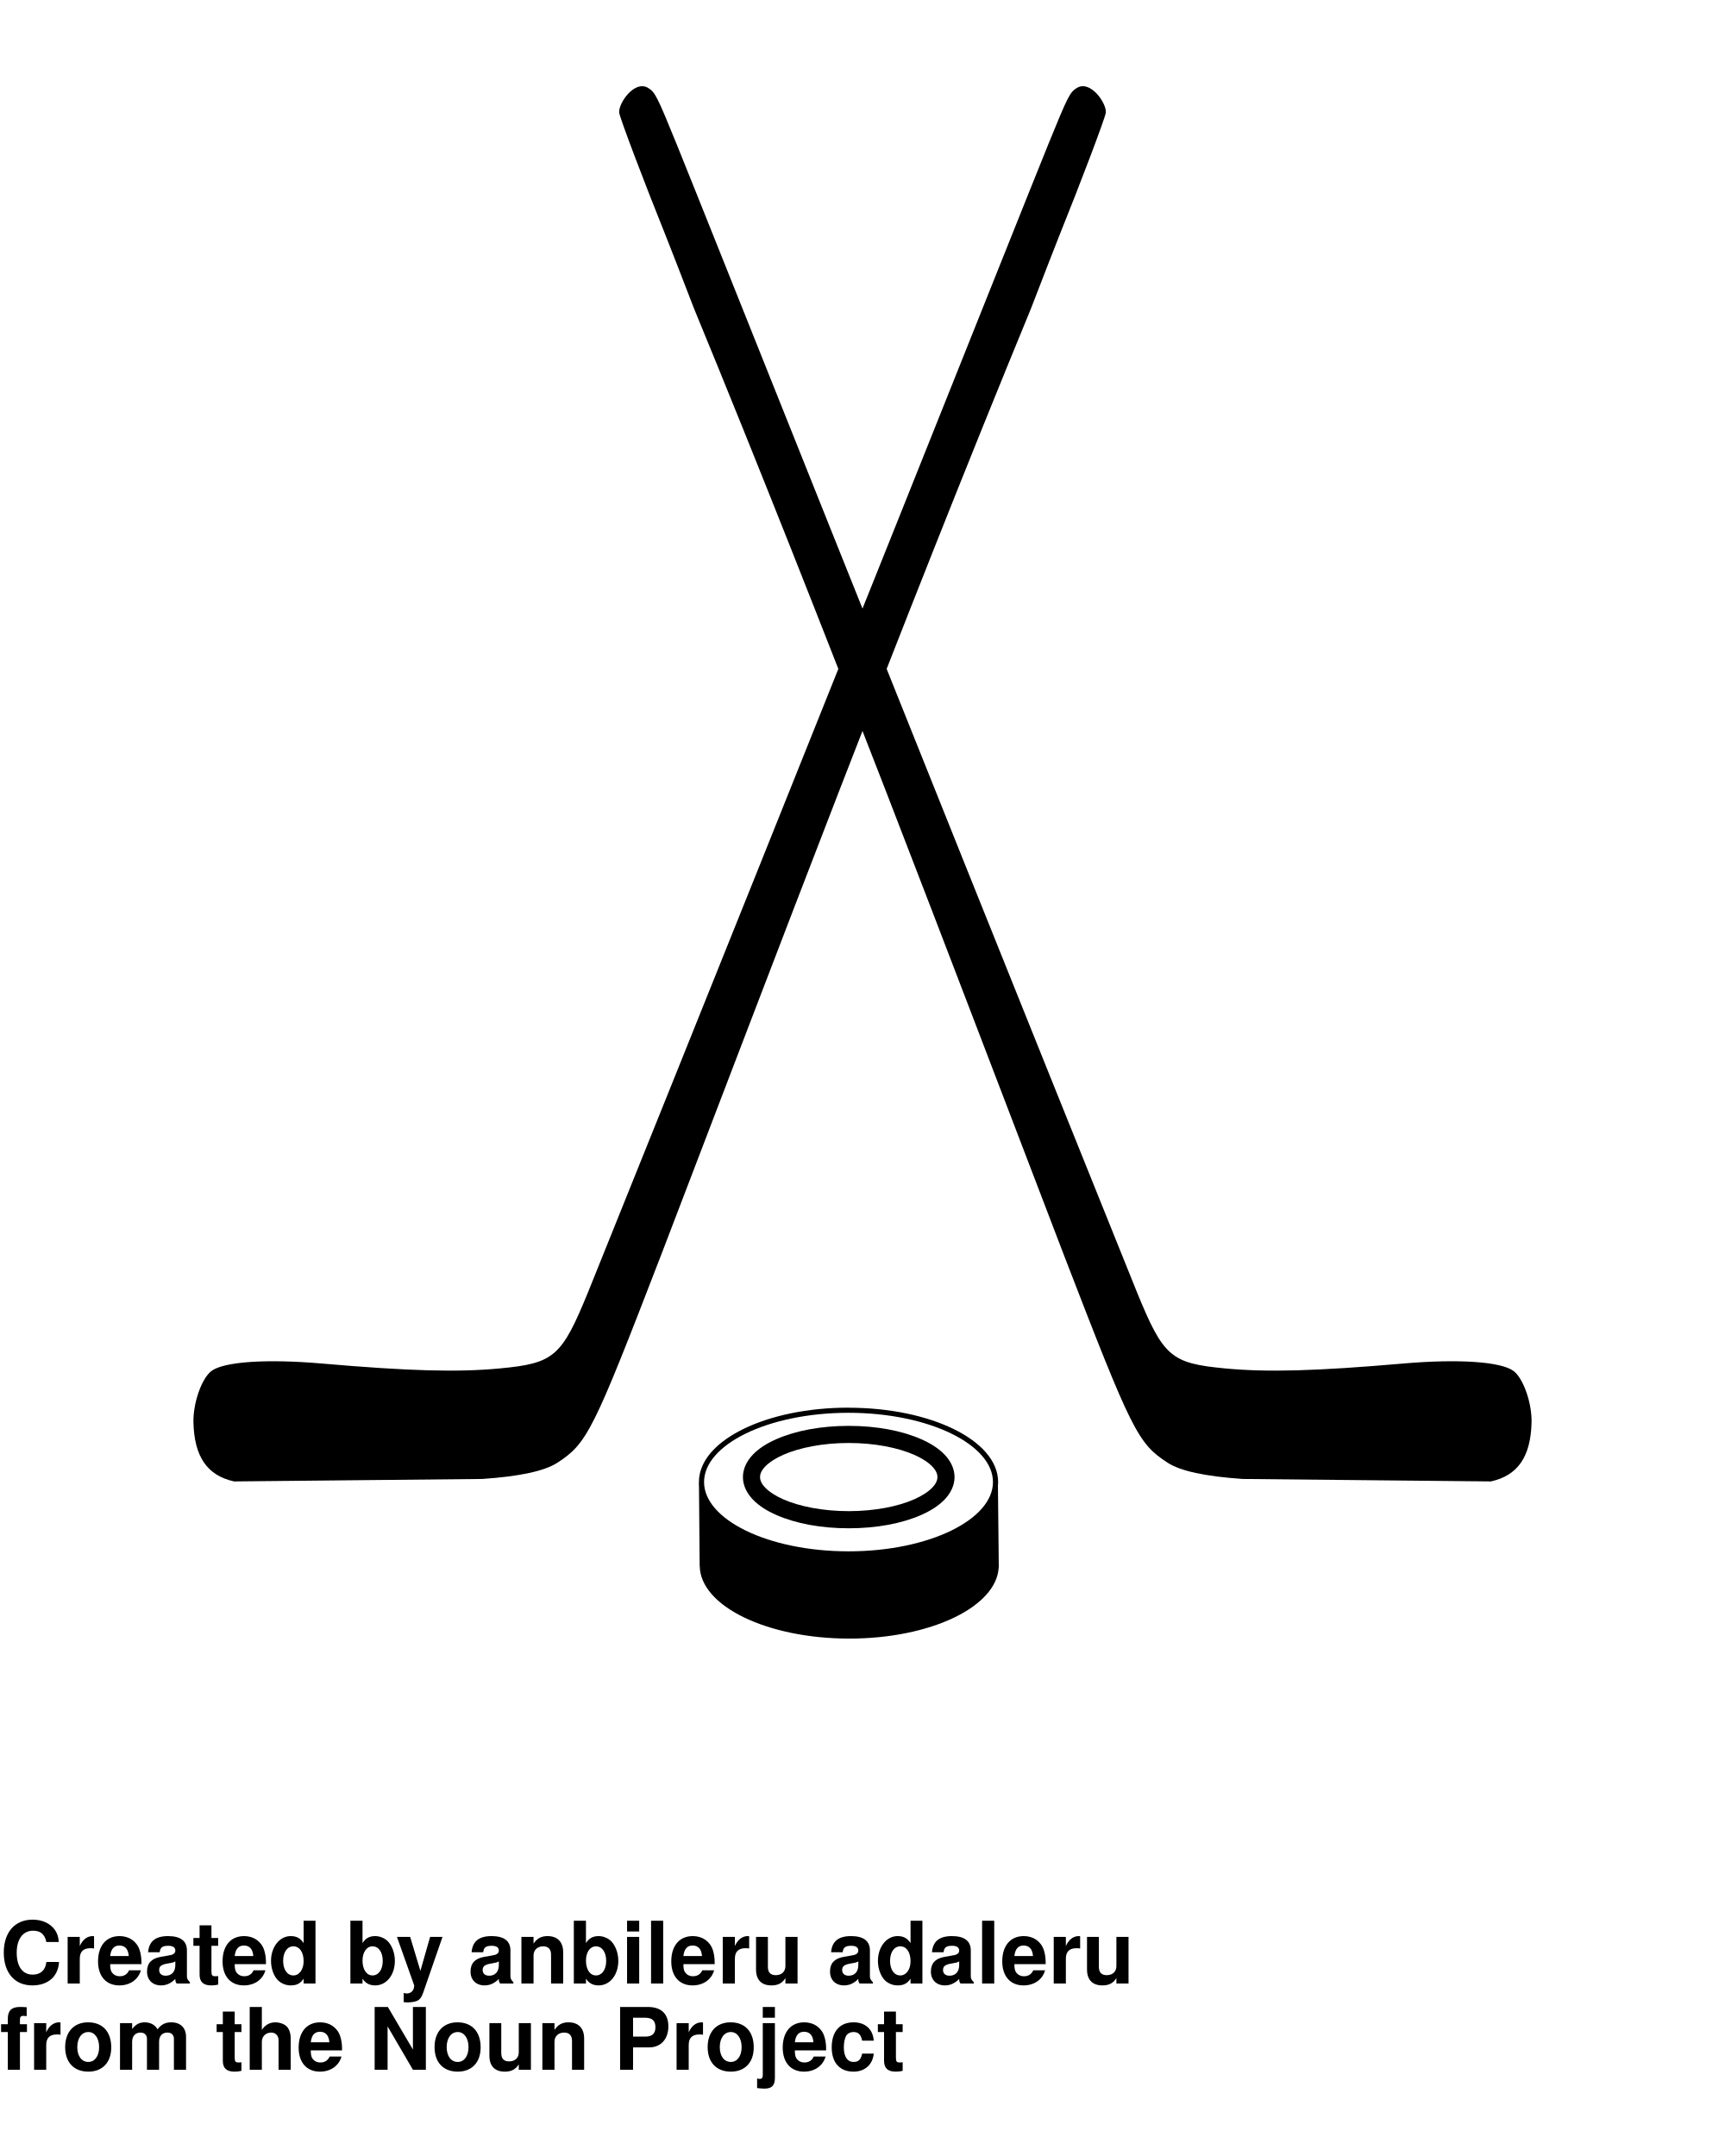
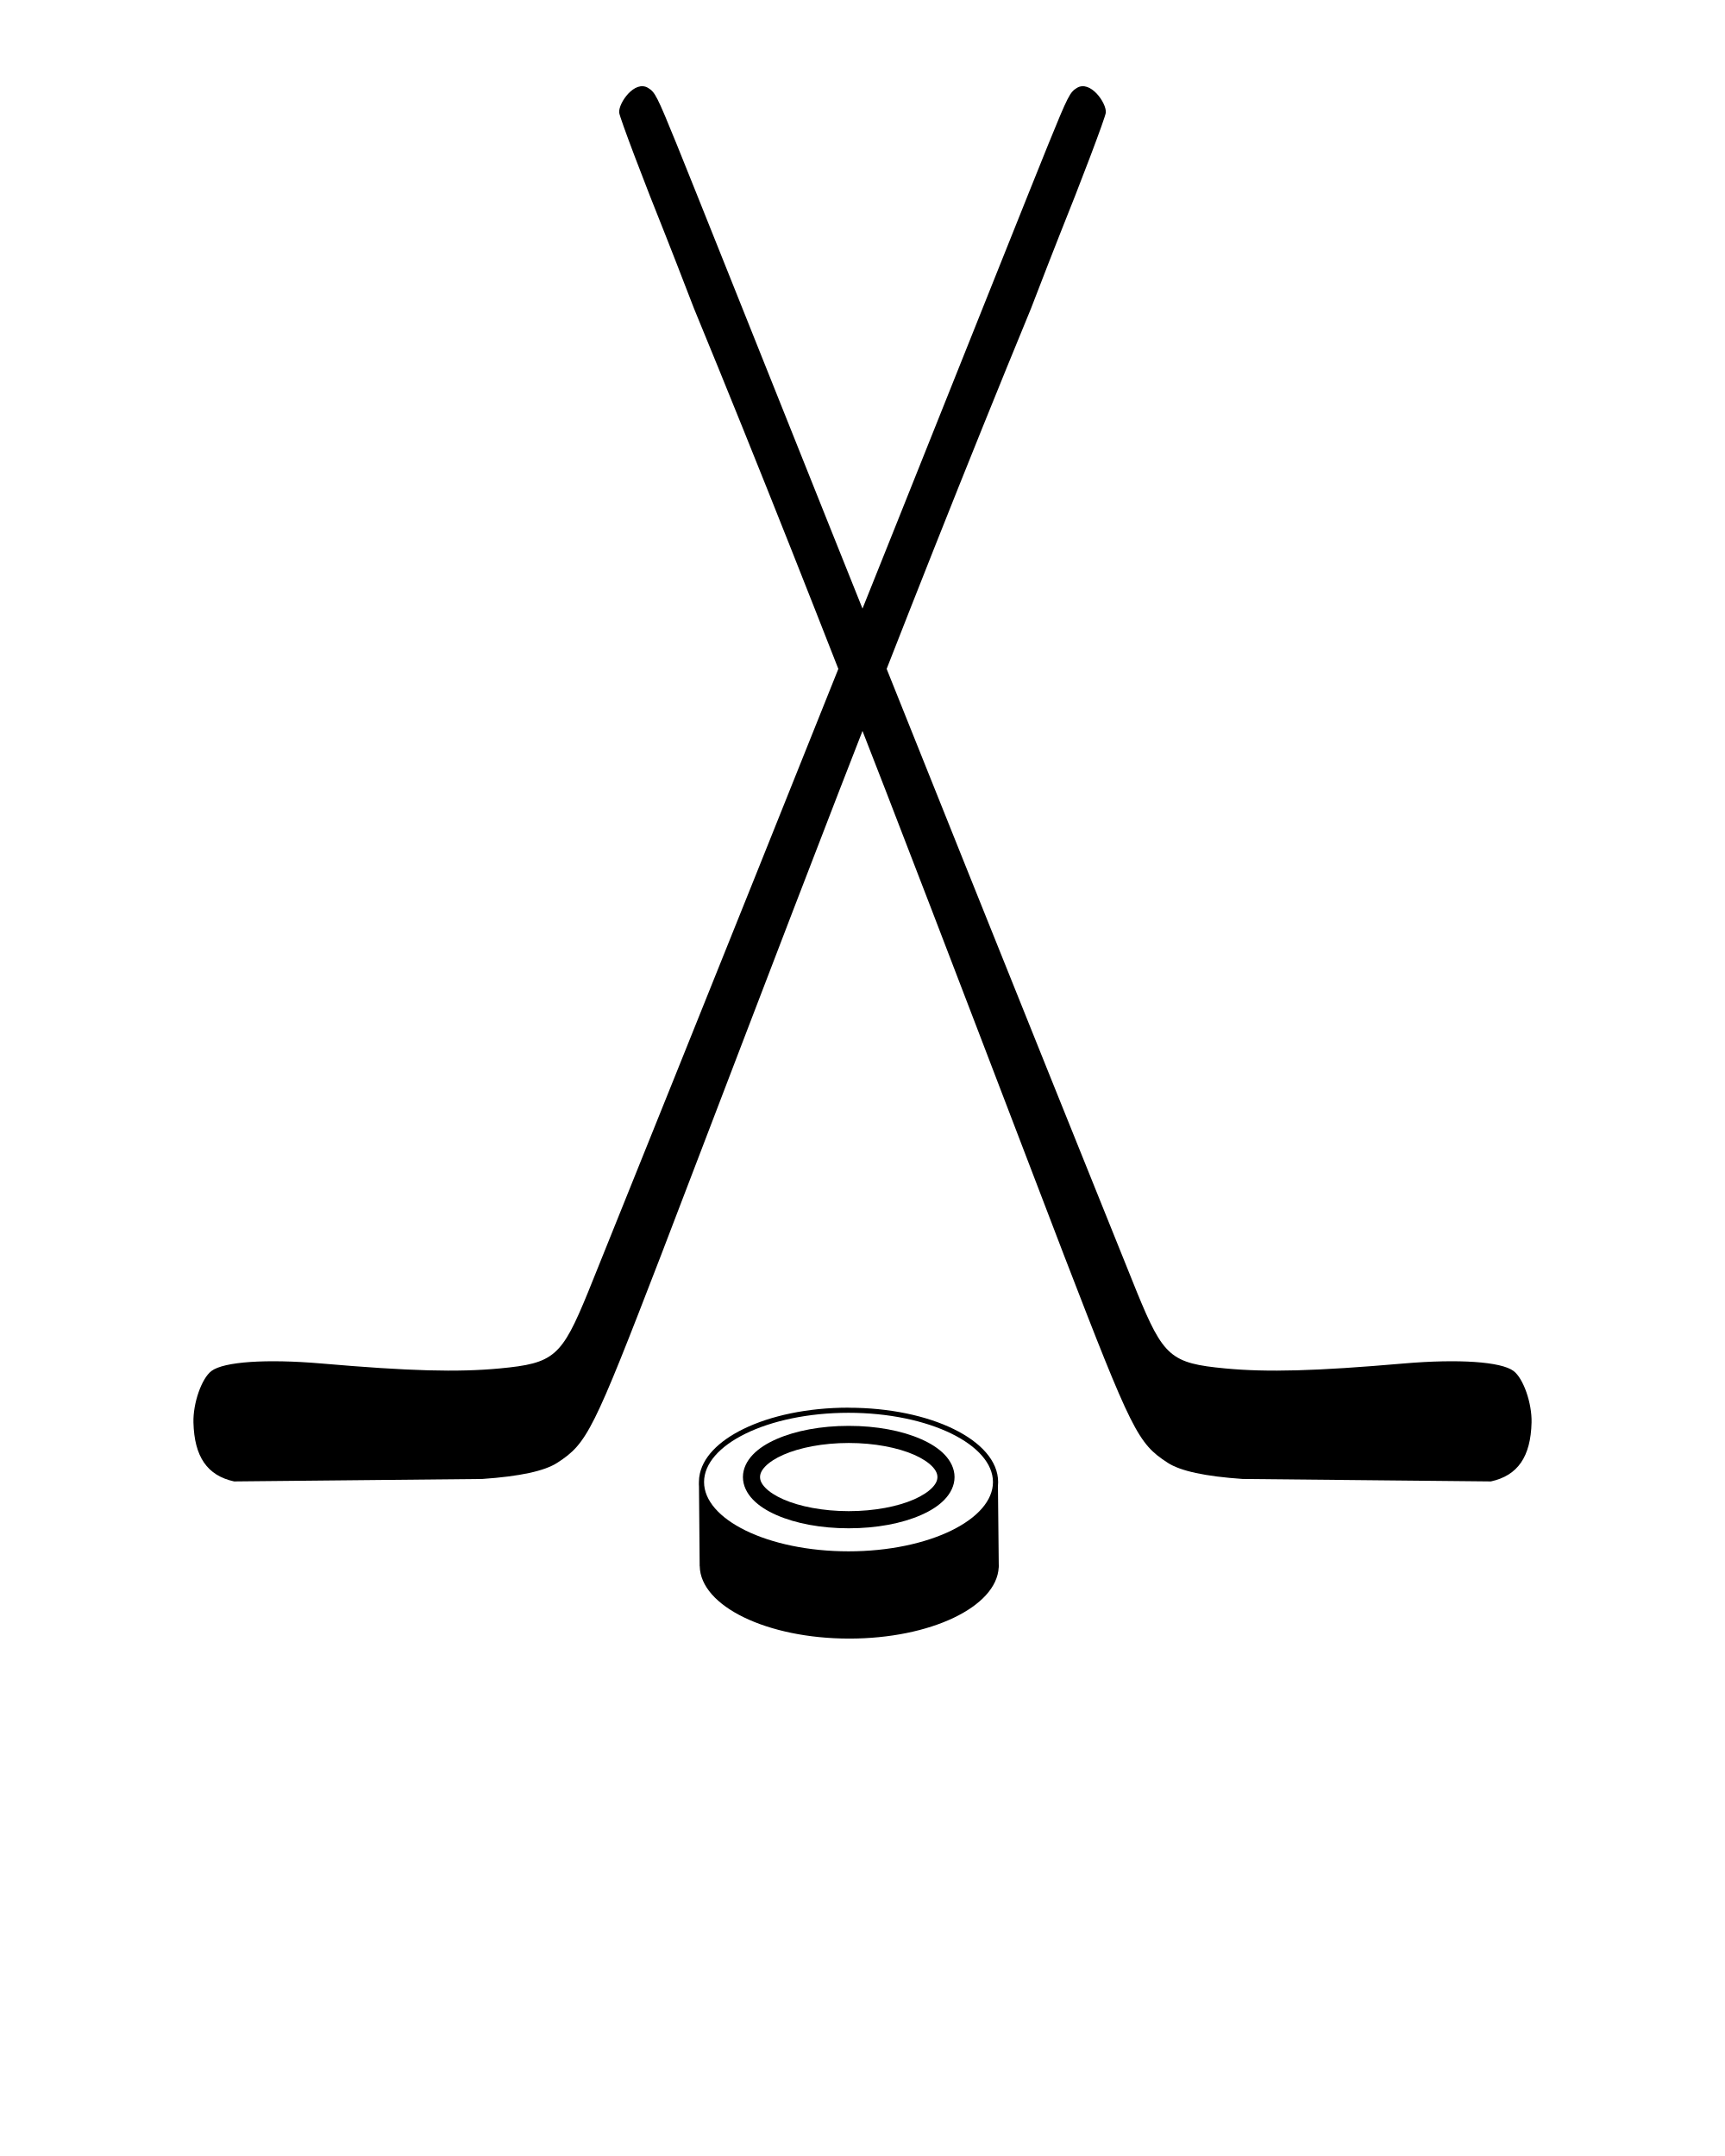
<svg xmlns="http://www.w3.org/2000/svg" viewBox="0 0 100 125" version="1.1" x="0px" y="0px">
  <g transform="translate(0,-952.3622)">
    <path d="m 64.106,958.886 c -0.019,0.278 -1.508,4.19 -2.688,7.117 -0.203,0.505 -0.946,2.415 -1.65,4.245 -7.526,18.266 -14.953,37.957 -21.459,54.92 -3.939,10.214 -4.268,10.873 -5.998,12 -0.739,0.481 -2.177,0.792 -4.351,0.941 l -14.389,0.143 c -1.557,-0.341 -2.307,-1.429 -2.357,-3.417 -0.027,-1.118 0.472,-2.551 1.04,-2.983 0.717,-0.544 3.189,-0.713 6.385,-0.437 5.084,0.44 7.889,0.517 10.339,0.285 3.147,-0.299 3.577,-0.67 5.113,-4.423 13.88,-34.443 24.837,-62.005 26.67,-66.524 1.165,-2.87 1.27,-3.05 1.668,-3.293 0.773,-0.473 1.716,0.863 1.677,1.424 z" style="" fill="#000000" stroke="none" />
    <path d="m 49.189,1033.975 c -2.373,0 -4.523,0.468 -6.092,1.235 -1.445,0.706 -2.415,1.677 -2.56,2.788 -0.002,0.021 -0.005,0.042 -0.008,0.064 -0.008,0.075 -0.012,0.151 -0.012,0.227 0,0.084 -0.006,0.176 0.004,0.259 l 0.039,4.571 -1.99e-4,0.01 1.99e-4,0 1.99e-4,0.034 0.004,0 c 0.042,2.325 3.91,4.2 8.668,4.201 4.7,-0 8.542,-1.832 8.664,-4.128 l 0.004,-0 -5.99e-4,-0.051 c 0.002,-0.019 0.003,-0.039 0.004,-0.058 -0.002,-0.017 -0.003,-0.033 -0.005,-0.05 l -0.047,-4.562 c -7.92e-4,-0.074 0.011,-0.148 0.011,-0.223 0,-1.232 -1.011,-2.312 -2.58,-3.078 -1.569,-0.767 -3.719,-1.235 -6.092,-1.235 z m 0,0.298 c 2.334,0 4.446,0.464 5.961,1.205 1.516,0.741 2.413,1.743 2.413,2.811 0,1.068 -0.897,2.07 -2.413,2.811 -1.516,0.741 -3.627,1.205 -5.961,1.205 -2.334,0 -4.446,-0.464 -5.961,-1.205 -1.516,-0.741 -2.413,-1.743 -2.413,-2.811 0,-1.068 0.897,-2.071 2.413,-2.811 1.516,-0.741 3.627,-1.205 5.961,-1.205 z" style="opacity:1;fill:#000000;fill-opacity:1;stroke:none;stroke-width:1.5;stroke-linecap:round;stroke-linejoin:round;stroke-miterlimit:4;stroke-dasharray:none;stroke-dashoffset:0;stroke-opacity:1" />
    <path d="m 49.202,1035.031 c -1.616,0 -3.08,0.281 -4.186,0.766 -0.553,0.242 -1.018,0.535 -1.366,0.896 -0.348,0.361 -0.582,0.813 -0.582,1.307 0,0.494 0.234,0.946 0.582,1.307 0.348,0.361 0.813,0.654 1.366,0.896 1.105,0.485 2.57,0.766 4.186,0.766 1.616,0 3.08,-0.281 4.186,-0.766 0.553,-0.242 1.018,-0.535 1.366,-0.896 0.348,-0.361 0.582,-0.813 0.582,-1.307 0,-0.494 -0.234,-0.946 -0.582,-1.307 -0.348,-0.361 -0.813,-0.654 -1.366,-0.896 -1.105,-0.485 -2.57,-0.766 -4.186,-0.766 z m 0,0.992 c 1.498,0 2.852,0.272 3.787,0.682 0.468,0.205 0.828,0.445 1.05,0.676 0.223,0.231 0.304,0.429 0.304,0.618 0,0.189 -0.082,0.387 -0.304,0.618 -0.223,0.231 -0.583,0.471 -1.05,0.676 -0.935,0.41 -2.289,0.682 -3.787,0.682 -1.498,0 -2.852,-0.272 -3.787,-0.682 -0.468,-0.205 -0.828,-0.445 -1.05,-0.676 -0.223,-0.231 -0.304,-0.43 -0.304,-0.618 0,-0.189 0.082,-0.387 0.304,-0.618 0.223,-0.231 0.583,-0.471 1.05,-0.676 0.935,-0.41 2.289,-0.682 3.787,-0.682 z" style="color:#000000;font-style:normal;font-variant:normal;font-weight:normal;font-stretch:normal;font-size:medium;line-height:normal;font-family:sans-serif;text-indent:0;text-align:start;text-decoration:none;text-decoration-line:none;text-decoration-style:solid;text-decoration-color:#000000;letter-spacing:normal;word-spacing:normal;text-transform:none;direction:ltr;block-progression:tb;writing-mode:lr-tb;baseline-shift:baseline;text-anchor:start;white-space:normal;clip-rule:nonzero;display:inline;overflow:visible;visibility:visible;opacity:1;isolation:auto;mix-blend-mode:normal;color-interpolation:sRGB;color-interpolation-filters:linearRGB;solid-color:#000000;solid-opacity:1;fill:#000000;fill-opacity:1;fill-rule:nonzero;stroke:none;stroke-width:10;stroke-linecap:round;stroke-linejoin:round;stroke-miterlimit:4;stroke-dasharray:none;stroke-dashoffset:0;stroke-opacity:1;color-rendering:auto;image-rendering:auto;shape-rendering:auto;text-rendering:auto;enable-background:accumulate" />
    <path style="" d="m 35.894,958.886 c 0.02,0.278 1.508,4.19 2.688,7.117 0.203,0.505 0.946,2.415 1.65,4.245 7.526,18.266 14.953,37.957 21.459,54.92 3.939,10.214 4.268,10.873 5.998,12 0.739,0.481 2.177,0.792 4.351,0.941 l 14.389,0.143 c 1.557,-0.341 2.308,-1.429 2.357,-3.417 0.027,-1.118 -0.472,-2.551 -1.04,-2.983 -0.717,-0.544 -3.189,-0.713 -6.385,-0.437 -5.084,0.44 -7.889,0.517 -10.339,0.285 -3.147,-0.299 -3.577,-0.67 -5.113,-4.423 -13.88,-34.443 -24.837,-62.005 -26.67,-66.524 -1.165,-2.87 -1.27,-3.05 -1.668,-3.293 -0.773,-0.473 -1.716,0.863 -1.677,1.424 z" fill="#000000" stroke="none" />
  </g>
-   <text x="0" y="115" fill="#000000" font-size="5px" font-weight="bold" font-family="'Helvetica Neue', Helvetica, Arial-Unicode, Arial, Sans-serif">Created by anbileru adaleru</text>
-   <text x="0" y="120" fill="#000000" font-size="5px" font-weight="bold" font-family="'Helvetica Neue', Helvetica, Arial-Unicode, Arial, Sans-serif">from the Noun Project</text>
+   <text x="0" y="115" fill="#000000" font-size="5px" font-weight="bold" font-family="'Helvetica Neue', Helvetica, Arial-Unicode, Arial, Sans-serif" />
+   <text x="0" y="120" fill="#000000" font-size="5px" font-weight="bold" font-family="'Helvetica Neue', Helvetica, Arial-Unicode, Arial, Sans-serif" />
</svg>
